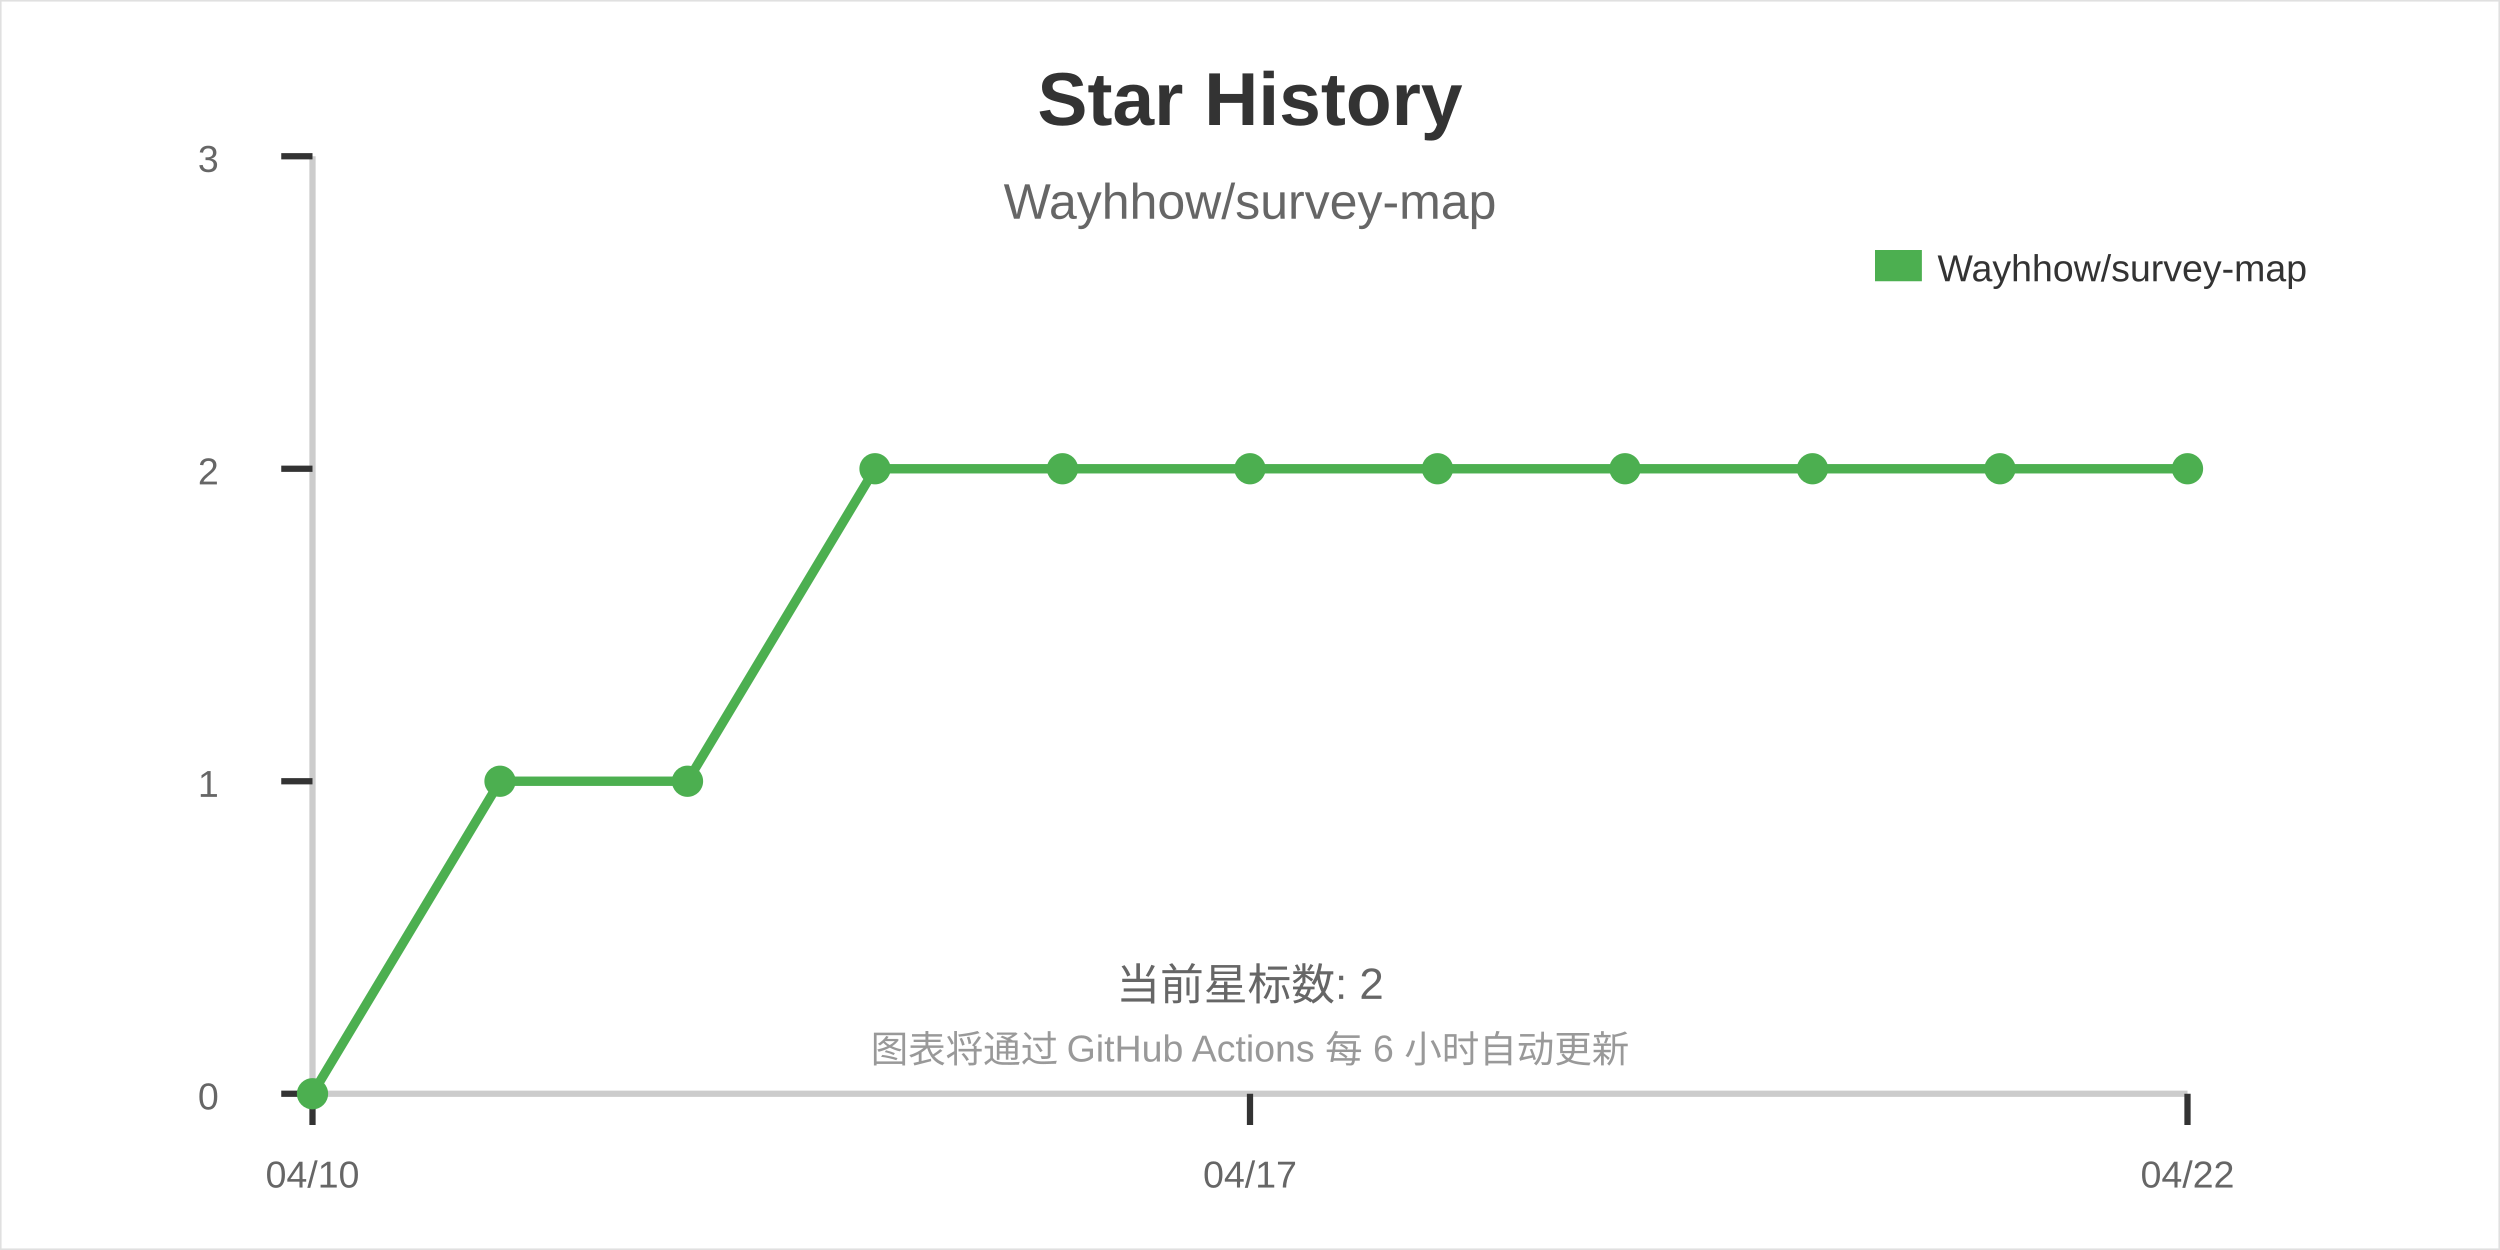
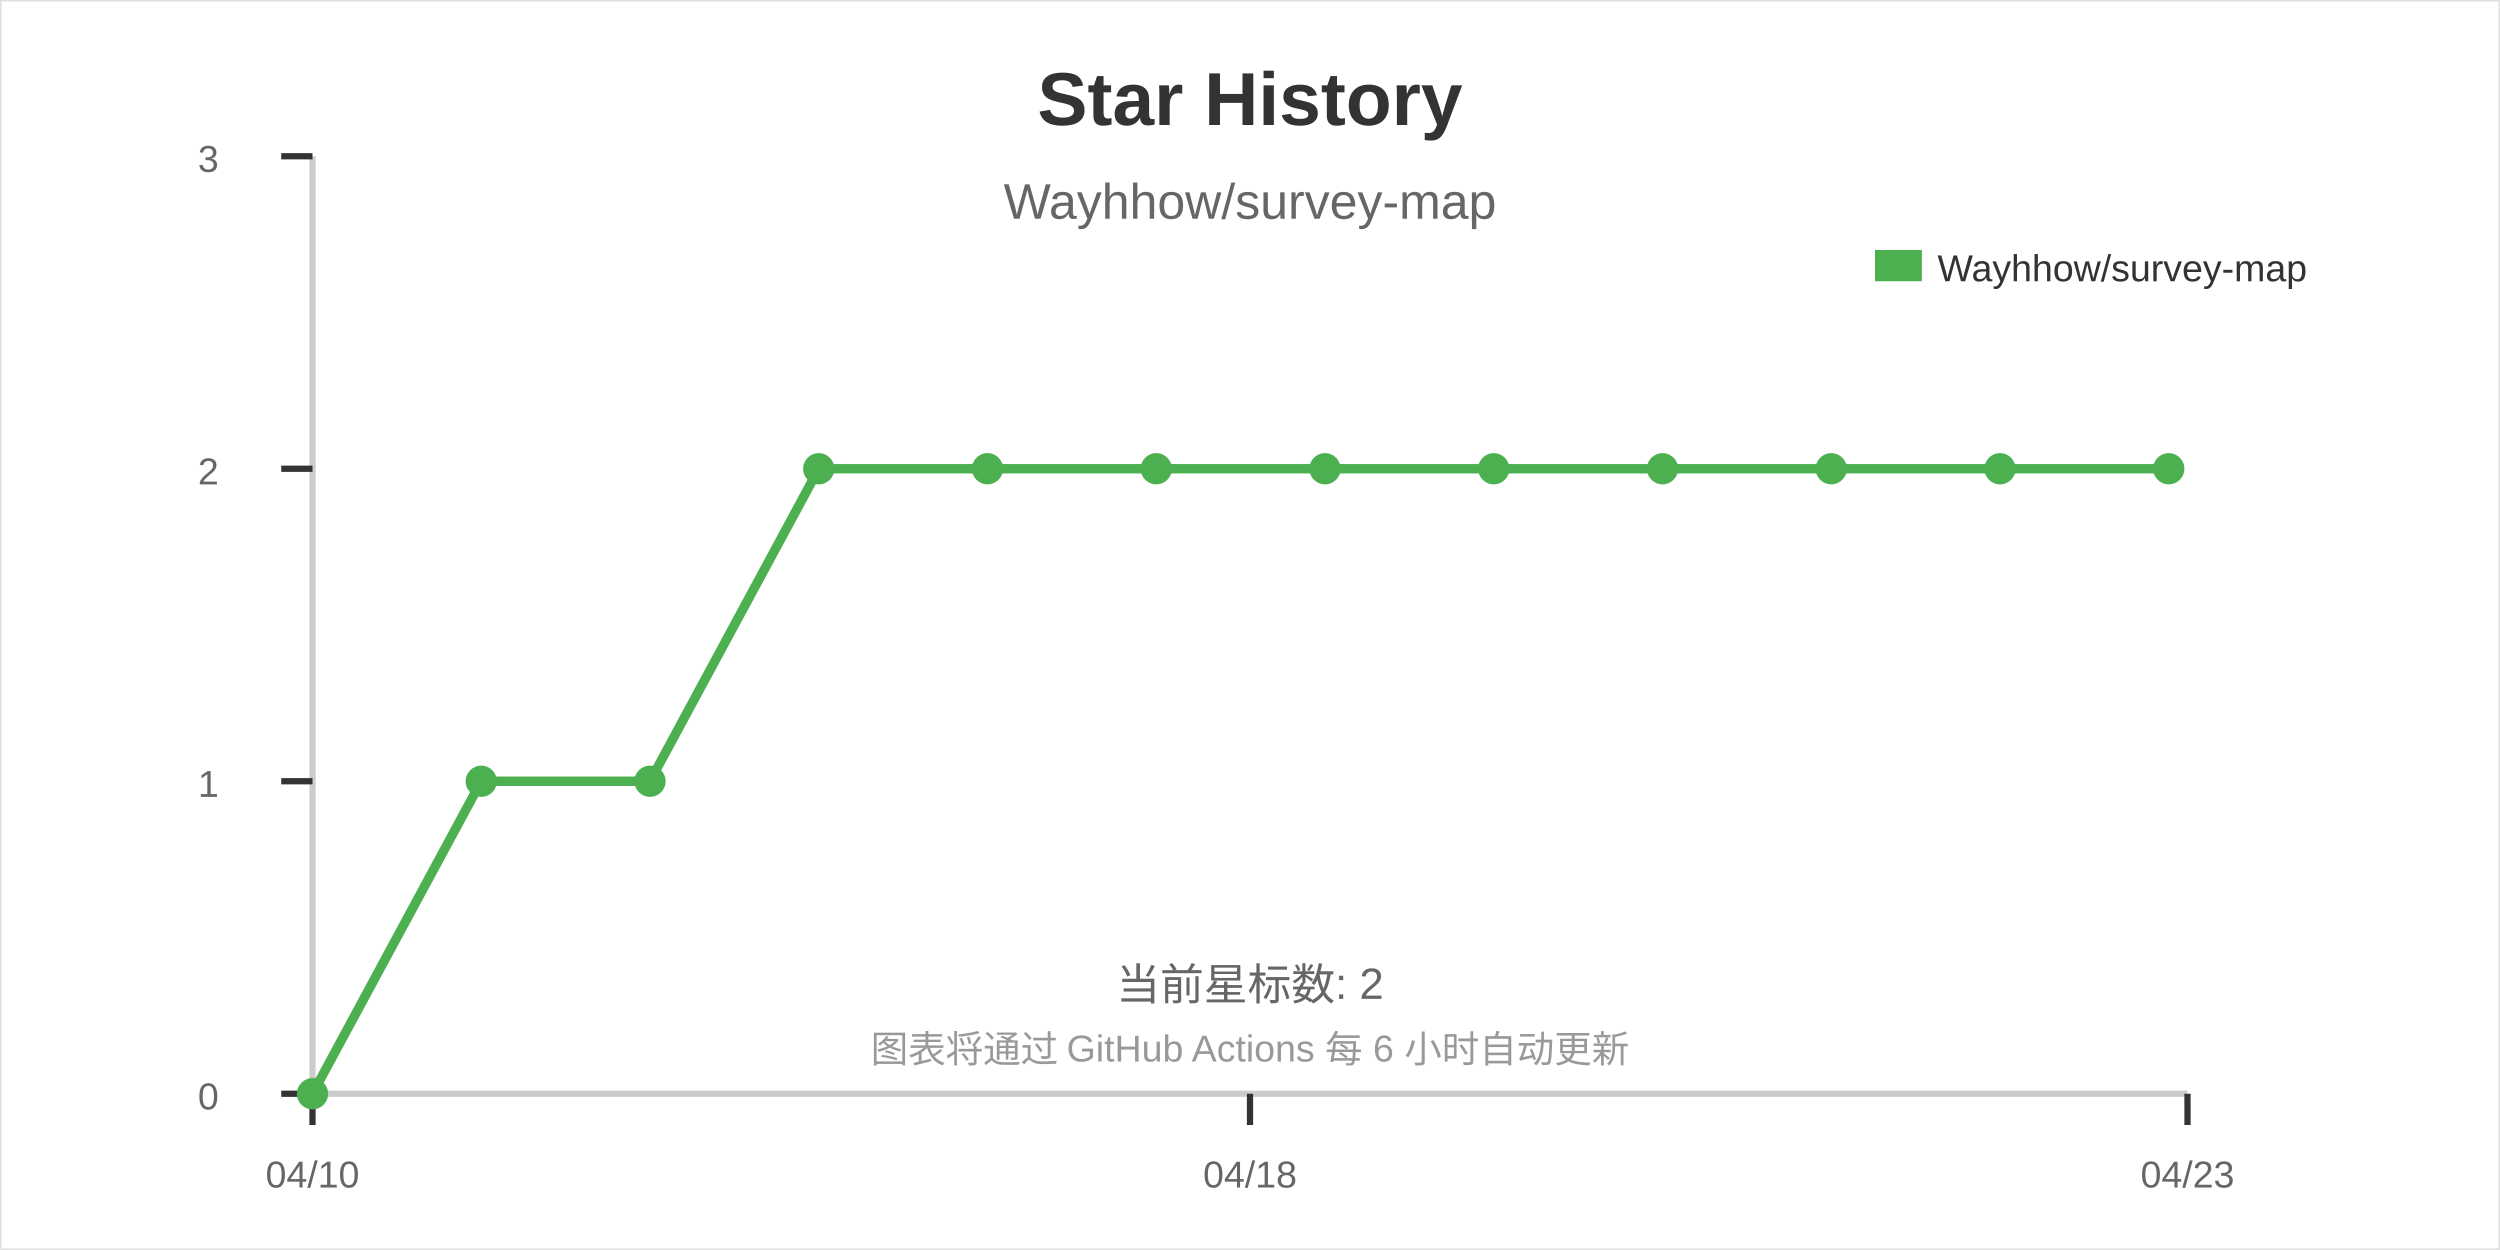
<svg xmlns="http://www.w3.org/2000/svg" width="800" height="400">
  <rect width="800" height="400" fill="#ffffff" stroke="#e0e0e0" stroke-width="1" />
  <text x="400" y="40" font-family="Arial" font-size="24" font-weight="bold" text-anchor="middle" fill="#333333">Star History</text>
  <text x="400" y="70" font-family="Arial" font-size="16" text-anchor="middle" fill="#666666">Wayhhow/survey-map</text>
  <line x1="100" y1="350" x2="700" y2="350" stroke="#cccccc" stroke-width="2" />
  <line x1="100" y1="50" x2="100" y2="350" stroke="#cccccc" stroke-width="2" />
  <line x1="100" y1="350" x2="100" y2="360" stroke="#333333" stroke-width="2" />
  <line x1="400" y1="350" x2="400" y2="360" stroke="#333333" stroke-width="2" />
  <line x1="700" y1="350" x2="700" y2="360" stroke="#333333" stroke-width="2" />
  <line x1="90" y1="350" x2="100" y2="350" stroke="#333333" stroke-width="2" />
  <line x1="90" y1="250" x2="100" y2="250" stroke="#333333" stroke-width="2" />
  <line x1="90" y1="150" x2="100" y2="150" stroke="#333333" stroke-width="2" />
  <line x1="90" y1="50" x2="100" y2="50" stroke="#333333" stroke-width="2" />
  <text x="100" y="380" font-family="Arial" font-size="12" text-anchor="middle" fill="#666666">04/10</text>
-   <text x="400" y="380" font-family="Arial" font-size="12" text-anchor="middle" fill="#666666">04/17</text>
-   <text x="700" y="380" font-family="Arial" font-size="12" text-anchor="middle" fill="#666666">04/22</text>
+   <text x="400" y="380" font-family="Arial" font-size="12" text-anchor="middle" fill="#666666">04/18</text>
+   <text x="700" y="380" font-family="Arial" font-size="12" text-anchor="middle" fill="#666666">04/23</text>
  <text x="70" y="355" font-family="Arial" font-size="12" text-anchor="end" fill="#666666">0</text>
  <text x="70" y="255" font-family="Arial" font-size="12" text-anchor="end" fill="#666666">1</text>
  <text x="70" y="155" font-family="Arial" font-size="12" text-anchor="end" fill="#666666">2</text>
  <text x="70" y="55" font-family="Arial" font-size="12" text-anchor="end" fill="#666666">3</text>
-   <path d="M100,350 L160,250 L220,250 L280,150 L340,150 L400,150 L460,150 L520,150 L580,150 L640,150 L700,150" stroke="#4CAF50" stroke-width="3" fill="none" />
+   <path d="M100,350 L154,250 L208,250 L262,150 L316,150 L370,150 L424,150 L478,150 L532,150 L586,150 L640,150 L694,150" stroke="#4CAF50" stroke-width="3" fill="none" />
  <circle cx="100" cy="350" r="5" fill="#4CAF50" />
-   <circle cx="160" cy="250" r="5" fill="#4CAF50" />
-   <circle cx="220" cy="250" r="5" fill="#4CAF50" />
-   <circle cx="280" cy="150" r="5" fill="#4CAF50" />
-   <circle cx="340" cy="150" r="5" fill="#4CAF50" />
-   <circle cx="400" cy="150" r="5" fill="#4CAF50" />
-   <circle cx="460" cy="150" r="5" fill="#4CAF50" />
-   <circle cx="520" cy="150" r="5" fill="#4CAF50" />
-   <circle cx="580" cy="150" r="5" fill="#4CAF50" />
+   <circle cx="154" cy="250" r="5" fill="#4CAF50" />
+   <circle cx="208" cy="250" r="5" fill="#4CAF50" />
+   <circle cx="262" cy="150" r="5" fill="#4CAF50" />
+   <circle cx="316" cy="150" r="5" fill="#4CAF50" />
+   <circle cx="370" cy="150" r="5" fill="#4CAF50" />
+   <circle cx="424" cy="150" r="5" fill="#4CAF50" />
+   <circle cx="478" cy="150" r="5" fill="#4CAF50" />
+   <circle cx="532" cy="150" r="5" fill="#4CAF50" />
+   <circle cx="586" cy="150" r="5" fill="#4CAF50" />
  <circle cx="640" cy="150" r="5" fill="#4CAF50" />
-   <circle cx="700" cy="150" r="5" fill="#4CAF50" />
+   <circle cx="694" cy="150" r="5" fill="#4CAF50" />
  <rect x="600" y="80" width="15" height="10" fill="#4CAF50" />
  <text x="620" y="90" font-family="Arial" font-size="12" fill="#333333">Wayhhow/survey-map</text>
  <text x="400" y="320" font-family="Arial" font-size="14" text-anchor="middle" fill="#666666">当前星标数: 2</text>
  <text x="400" y="340" font-family="Arial" font-size="12" text-anchor="middle" fill="#999999">图表将通过 GitHub Actions 每 6 小时自动更新</text>
</svg>
